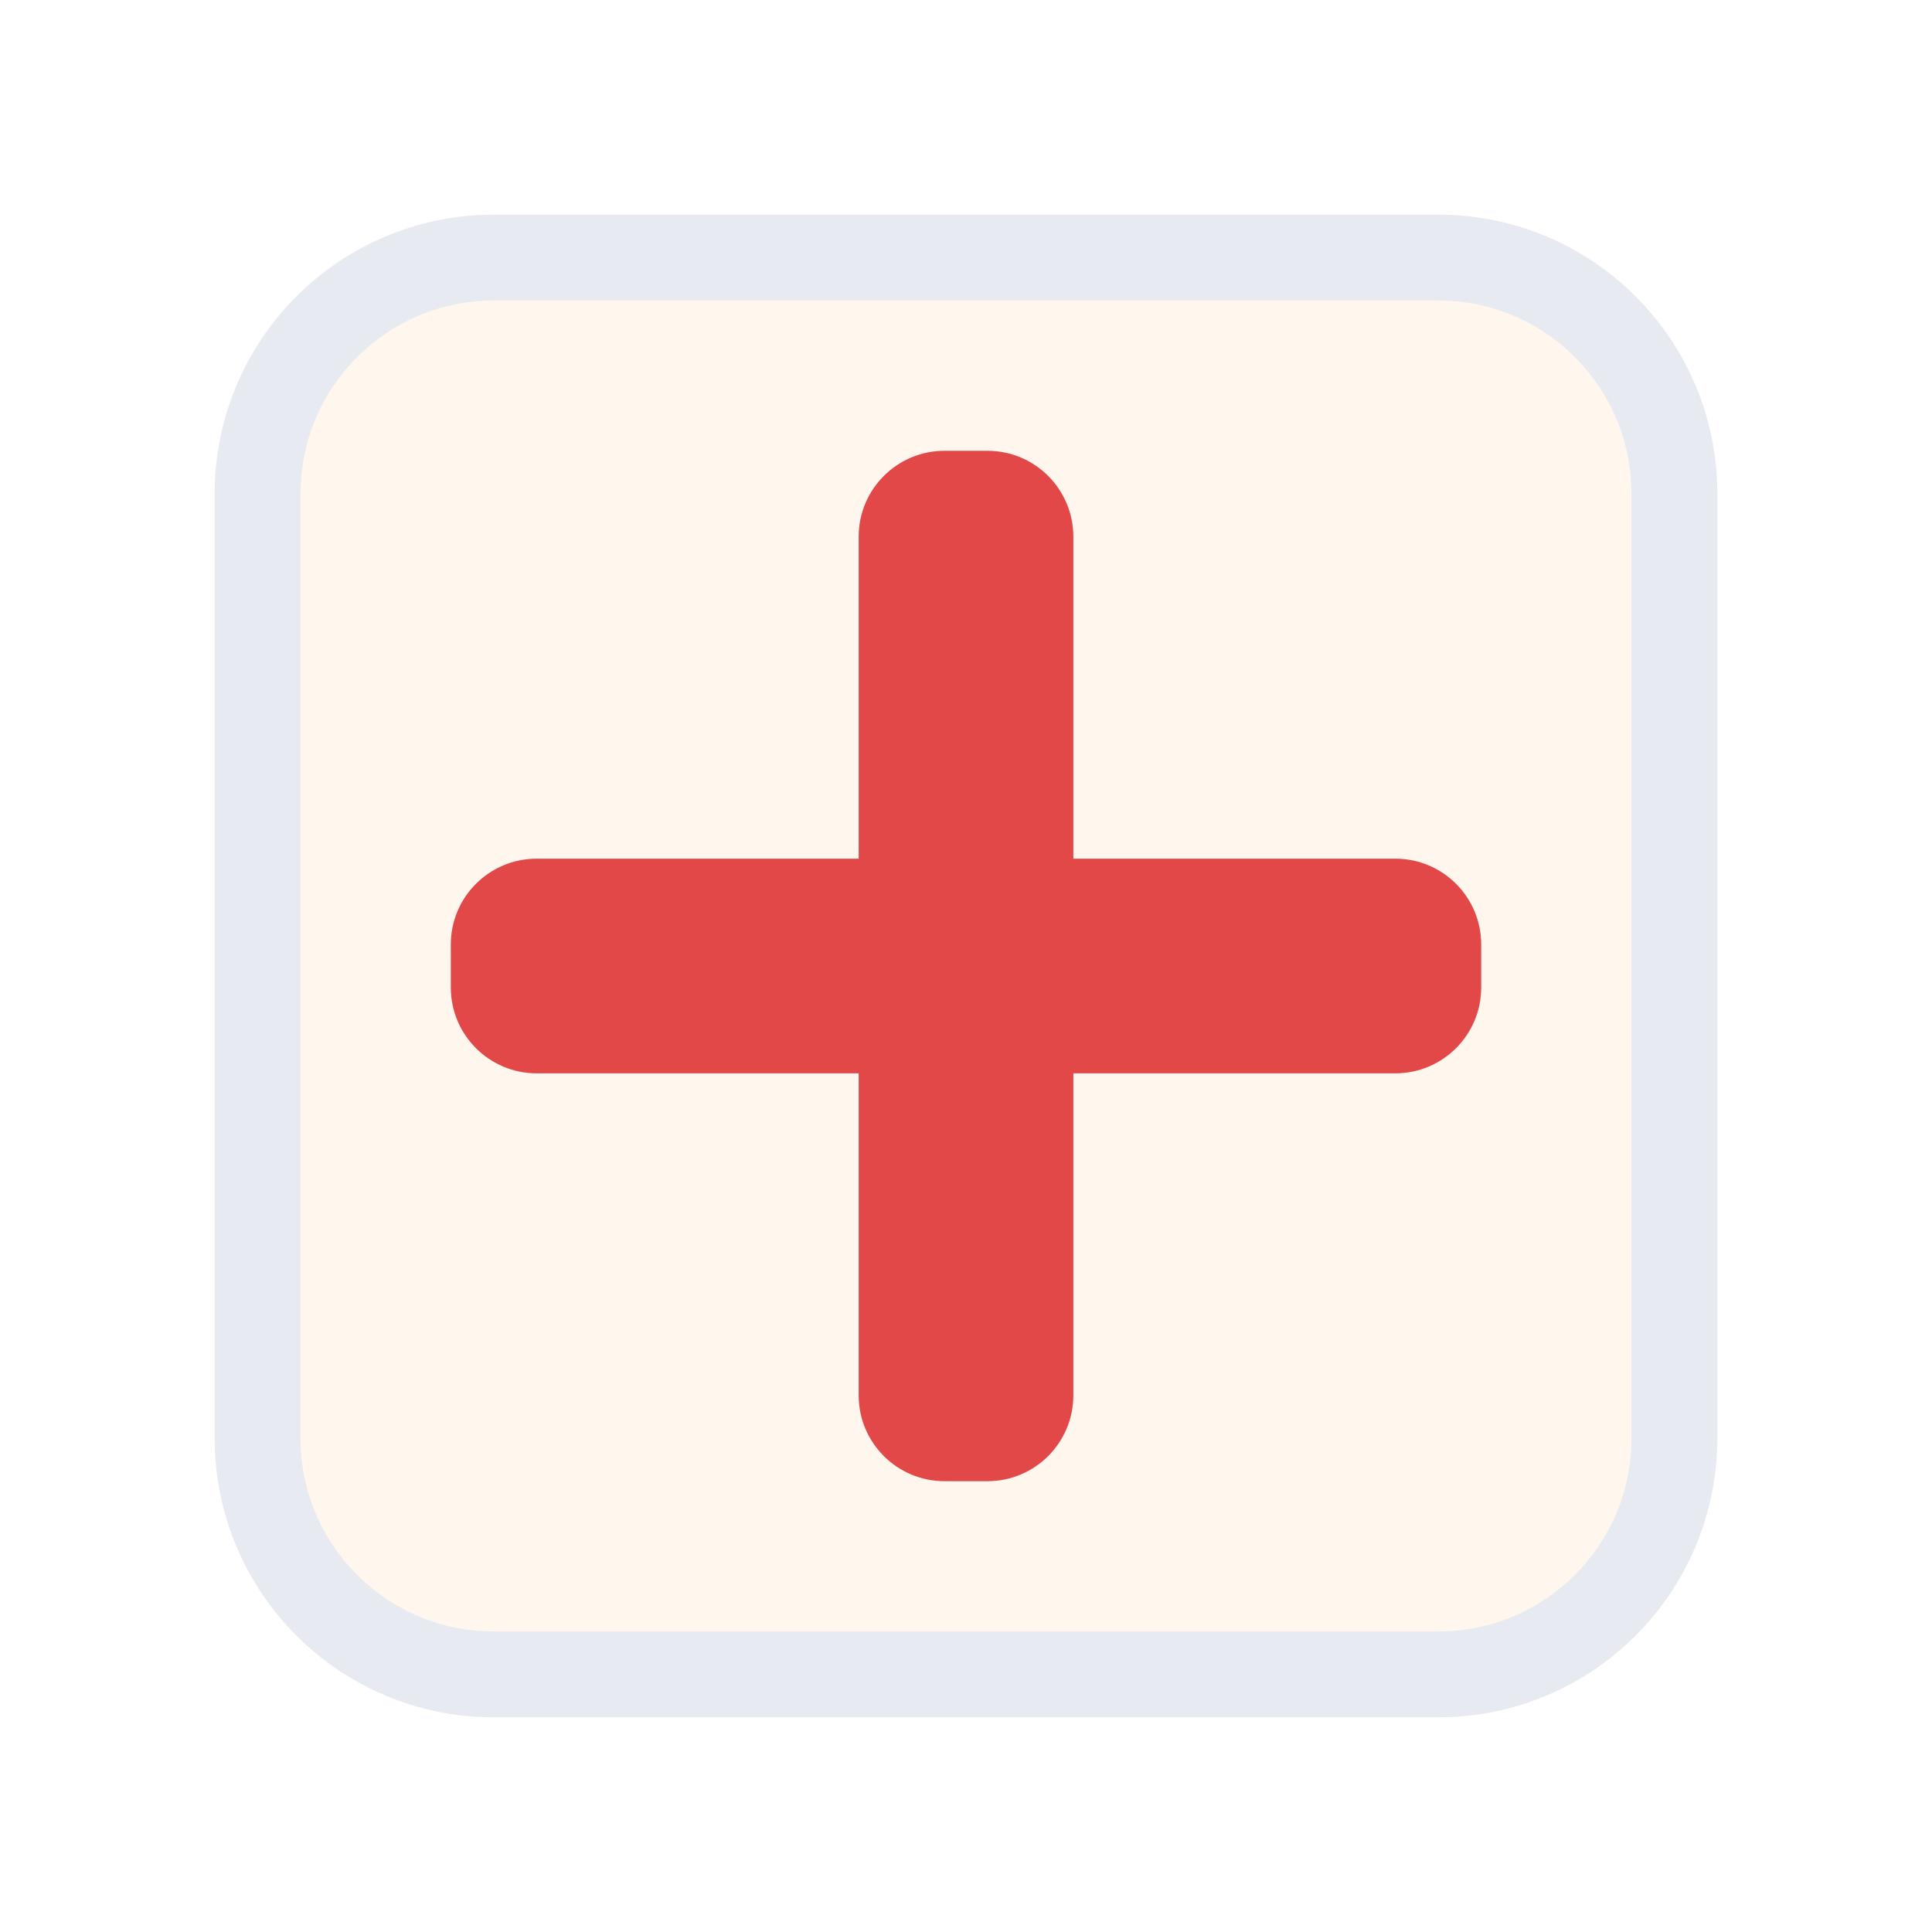
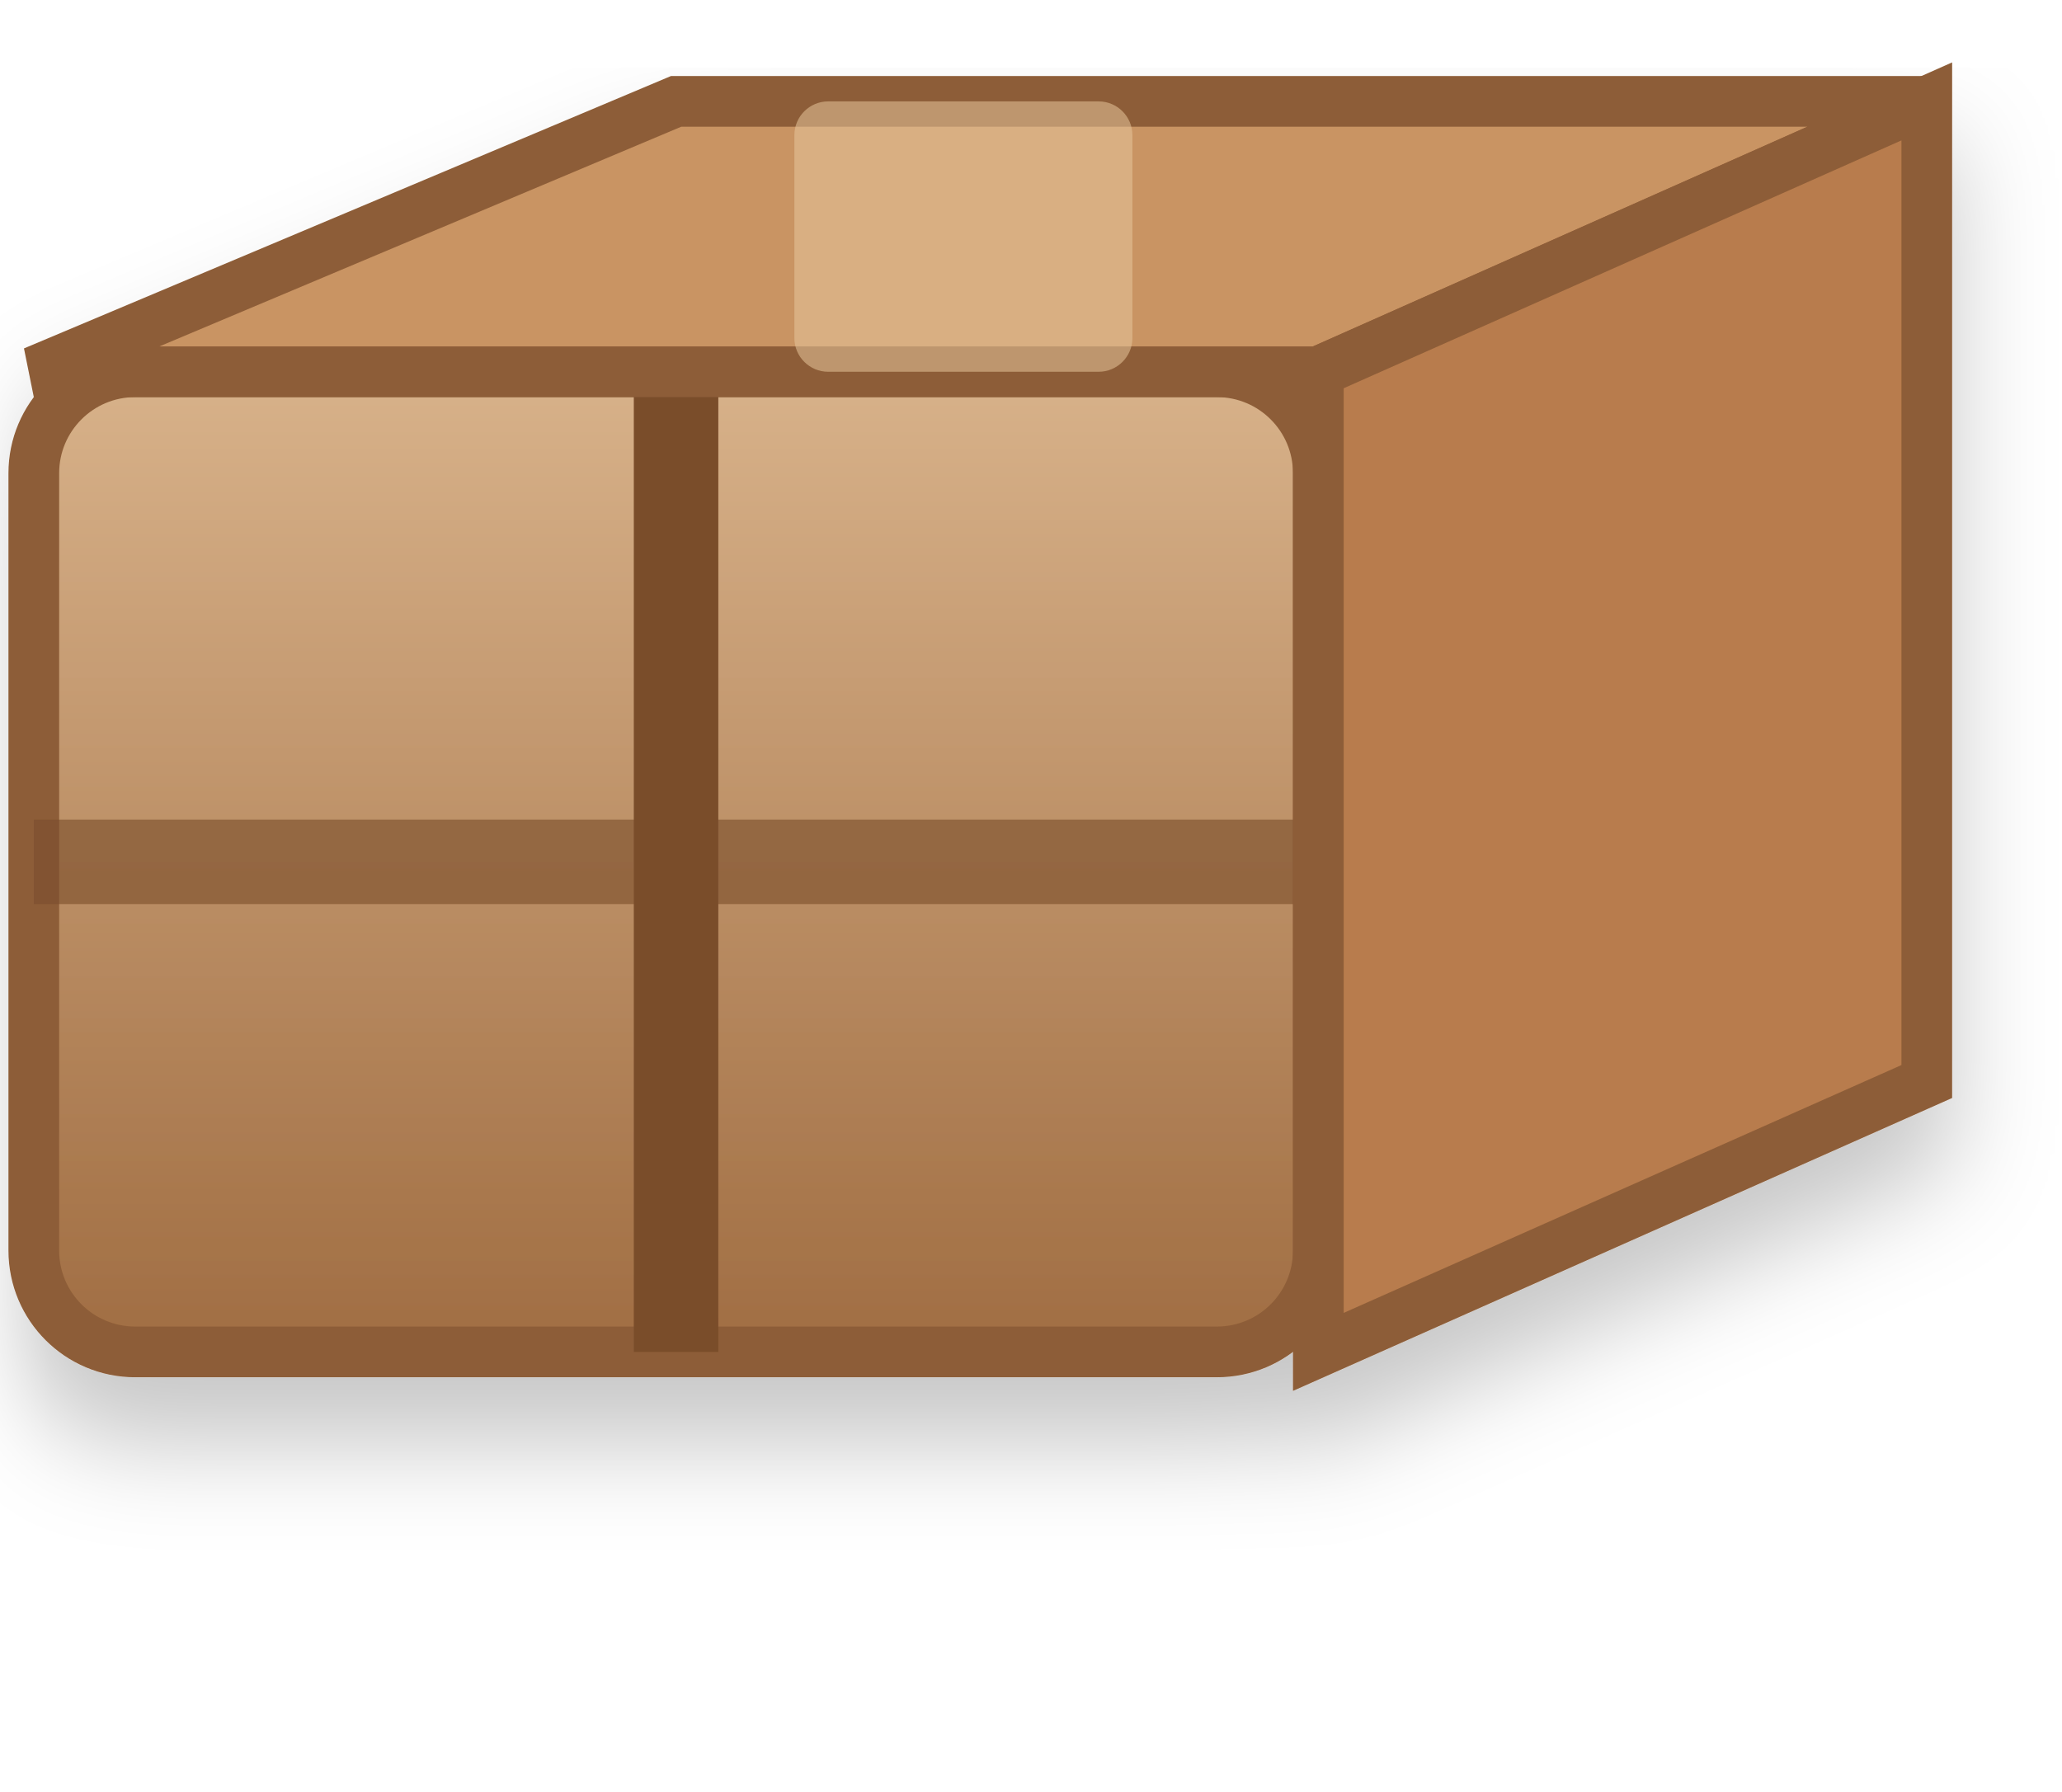
- <svg xmlns="http://www.w3.org/2000/svg" width="180" height="180" viewBox="0 0 180 180" fill="none">
-   <rect x="24" y="24" width="132" height="132" rx="22" fill="#FFF6EE" />
-   <rect x="80" y="42" width="20" height="96" rx="8" fill="#E24848" />
-   <rect x="42" y="80" width="96" height="20" rx="8" fill="#E24848" />
-   <rect x="24" y="24" width="132" height="132" rx="22" stroke="#E7EAF0" stroke-width="8" />
+ <svg xmlns="http://www.w3.org/2000/svg" viewBox="698 440 122 106" role="img" aria-labelledby="title desc">
+   <defs>
+     <linearGradient id="pkgGrad" x1="0" y1="0" x2="0" y2="1">
+       <stop offset="0%" stop-color="#d8b28a" />
+       <stop offset="100%" stop-color="#a06d42" />
+     </linearGradient>
+     <filter id="smallShadow" x="-30%" y="-30%" width="160%" height="180%">
+       <feGaussianBlur in="SourceAlpha" stdDeviation="3" result="blur" />
+       <feOffset in="blur" dx="0" dy="4" result="offsetBlur" />
+       <feColorMatrix in="offsetBlur" type="matrix" values="0 0 0 0 0                 0 0 0 0 0                 0 0 0 0 0                 0 0 0 0.22 0" result="shadow" />
+       <feMerge>
+         <feMergeNode in="shadow" />
+         <feMergeNode in="SourceGraphic" />
+       </feMerge>
+     </filter>
+   </defs>
+   <g id="package" transform="translate(700 462)" filter="url(#smallShadow)">
+     <rect x="0" y="0" width="76" height="58" rx="6" fill="url(#pkgGrad)" stroke="#8d5d37" stroke-width="3" />
+     <path d="M38 0 V58" stroke="#7a4d2b" stroke-width="5" />
+     <path d="M0 29 H76" stroke="#7a4d2b" stroke-width="5" opacity="0.62" />
+     <path d="M0 0 L38 -16 L112 -16 L76 0 Z" fill="#c99463" stroke="#8d5d37" stroke-width="3" />
+     <path d="M76 0 L112 -16 V42 L76 58 Z" fill="#b87c4d" stroke="#8d5d37" stroke-width="3" />
+     <rect x="45" y="-16" width="20" height="16" rx="2" fill="#e5c59b" opacity="0.55" />
+   </g>
</svg>
